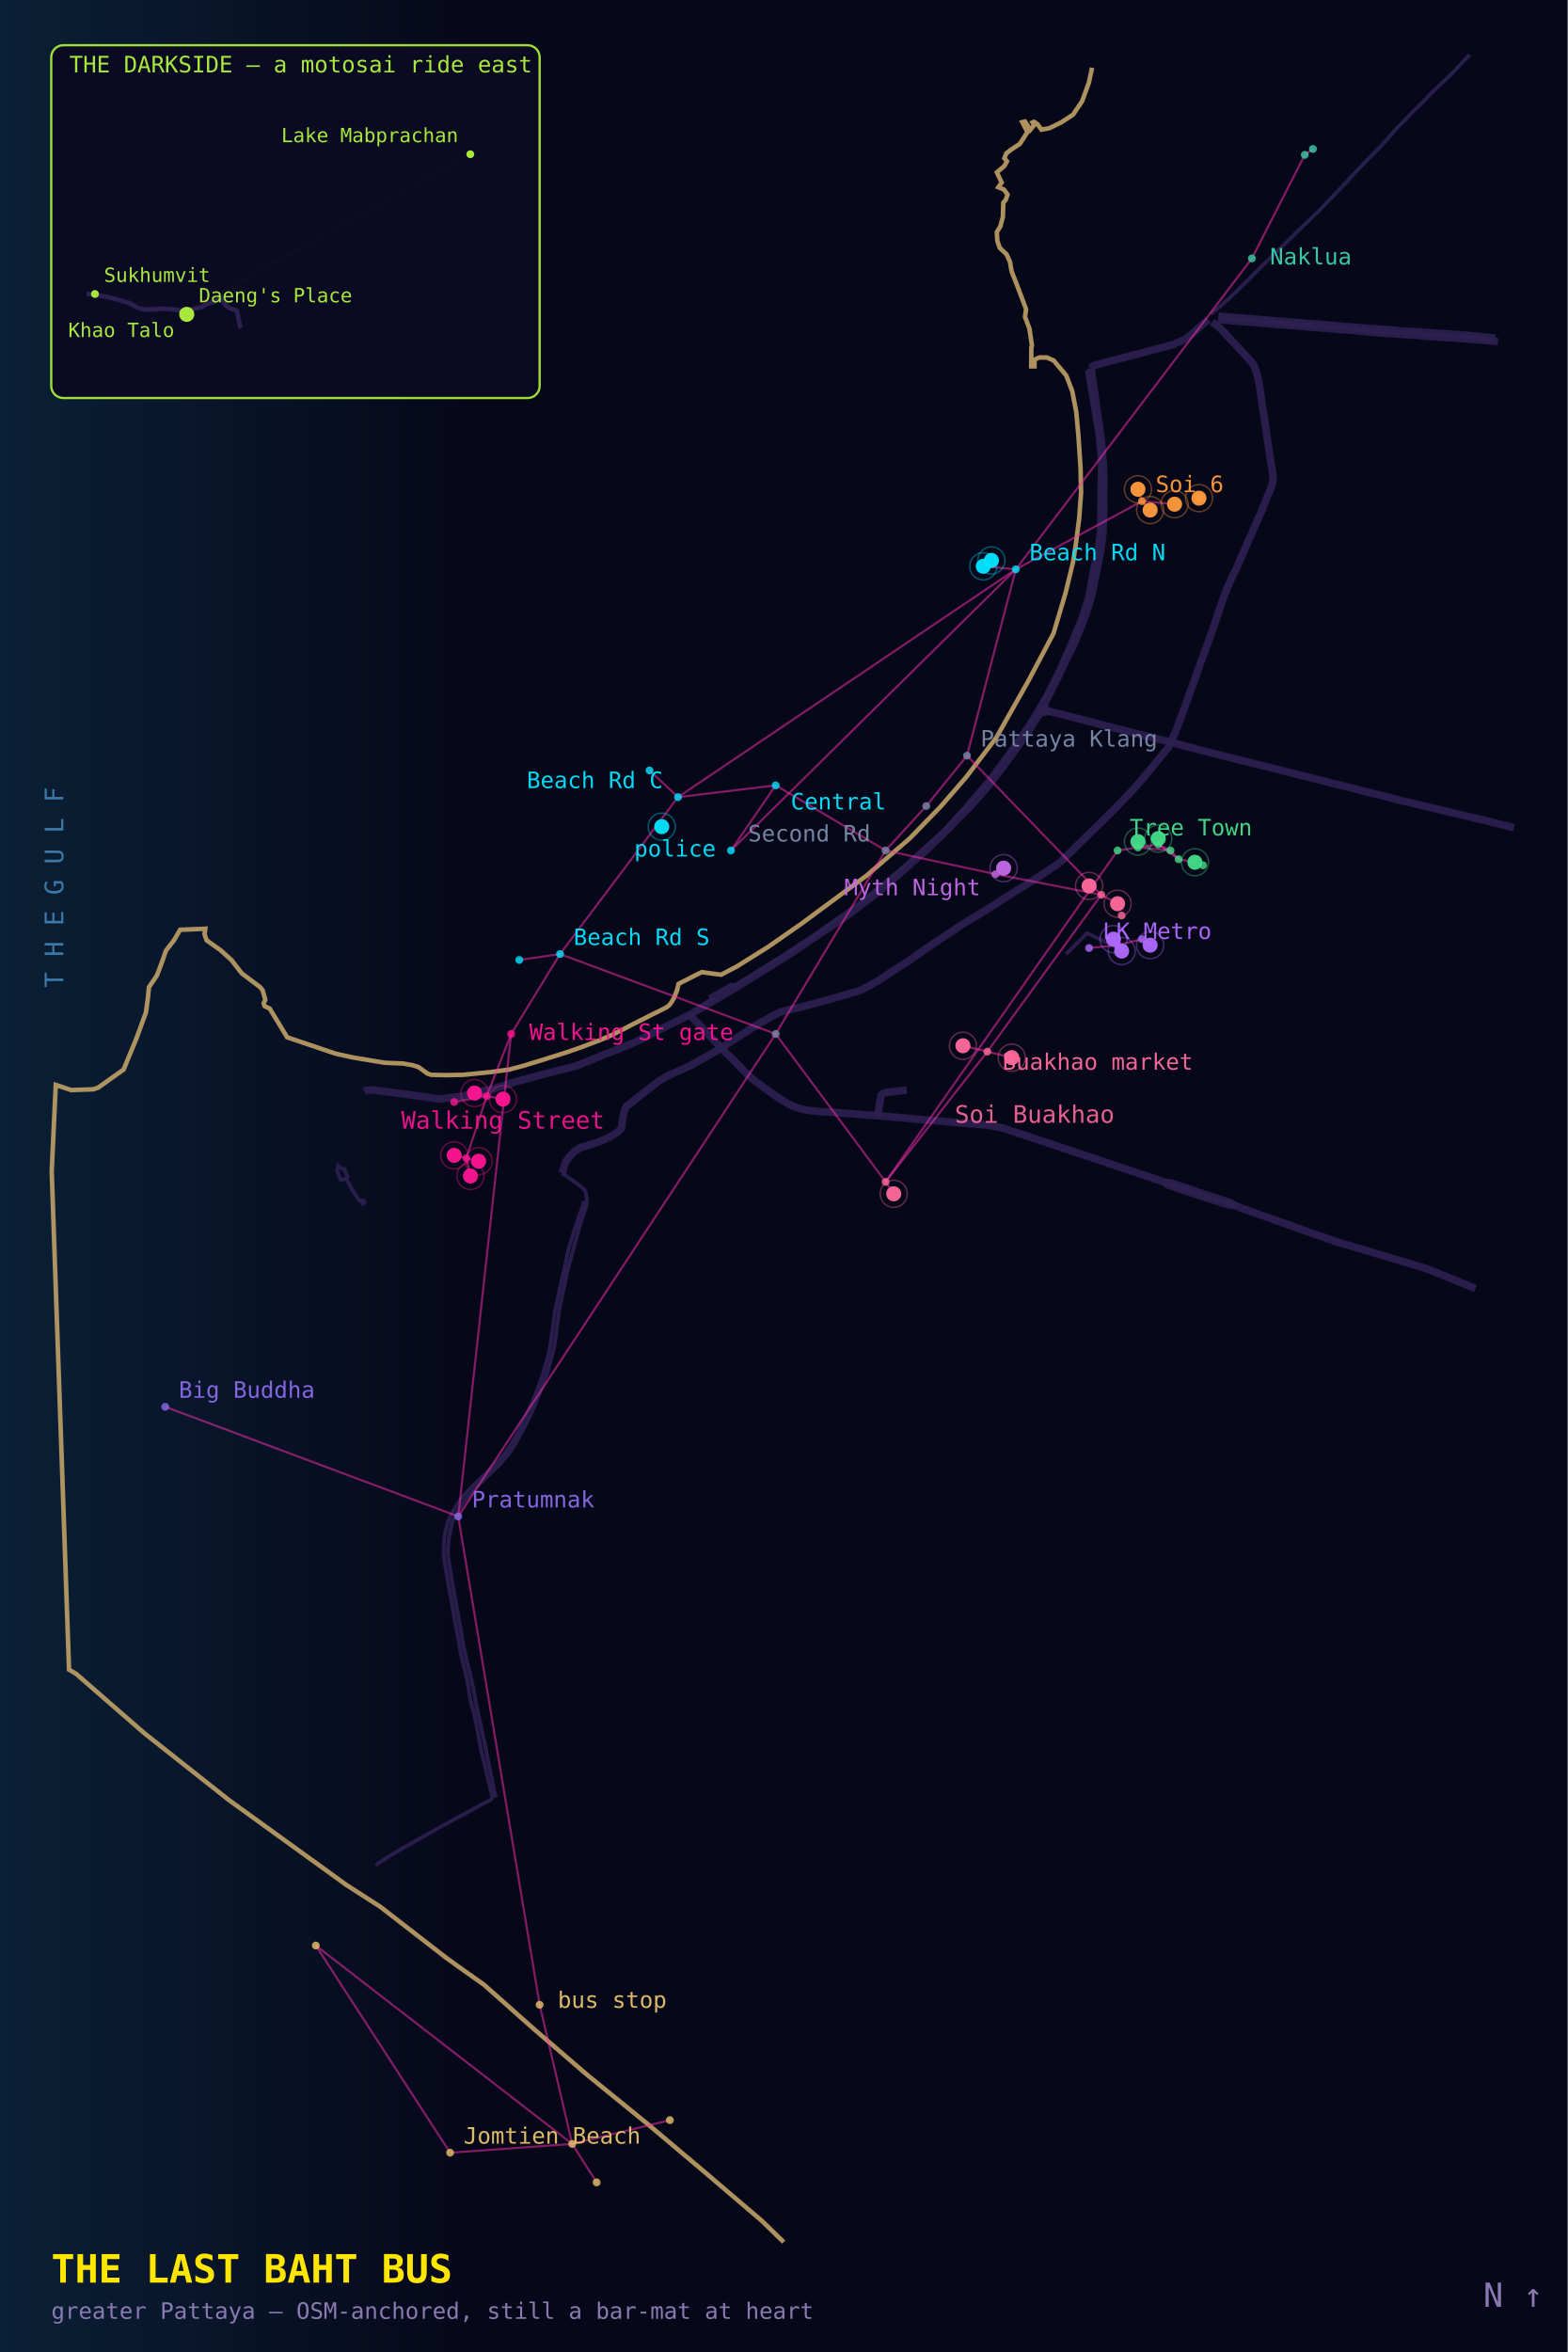
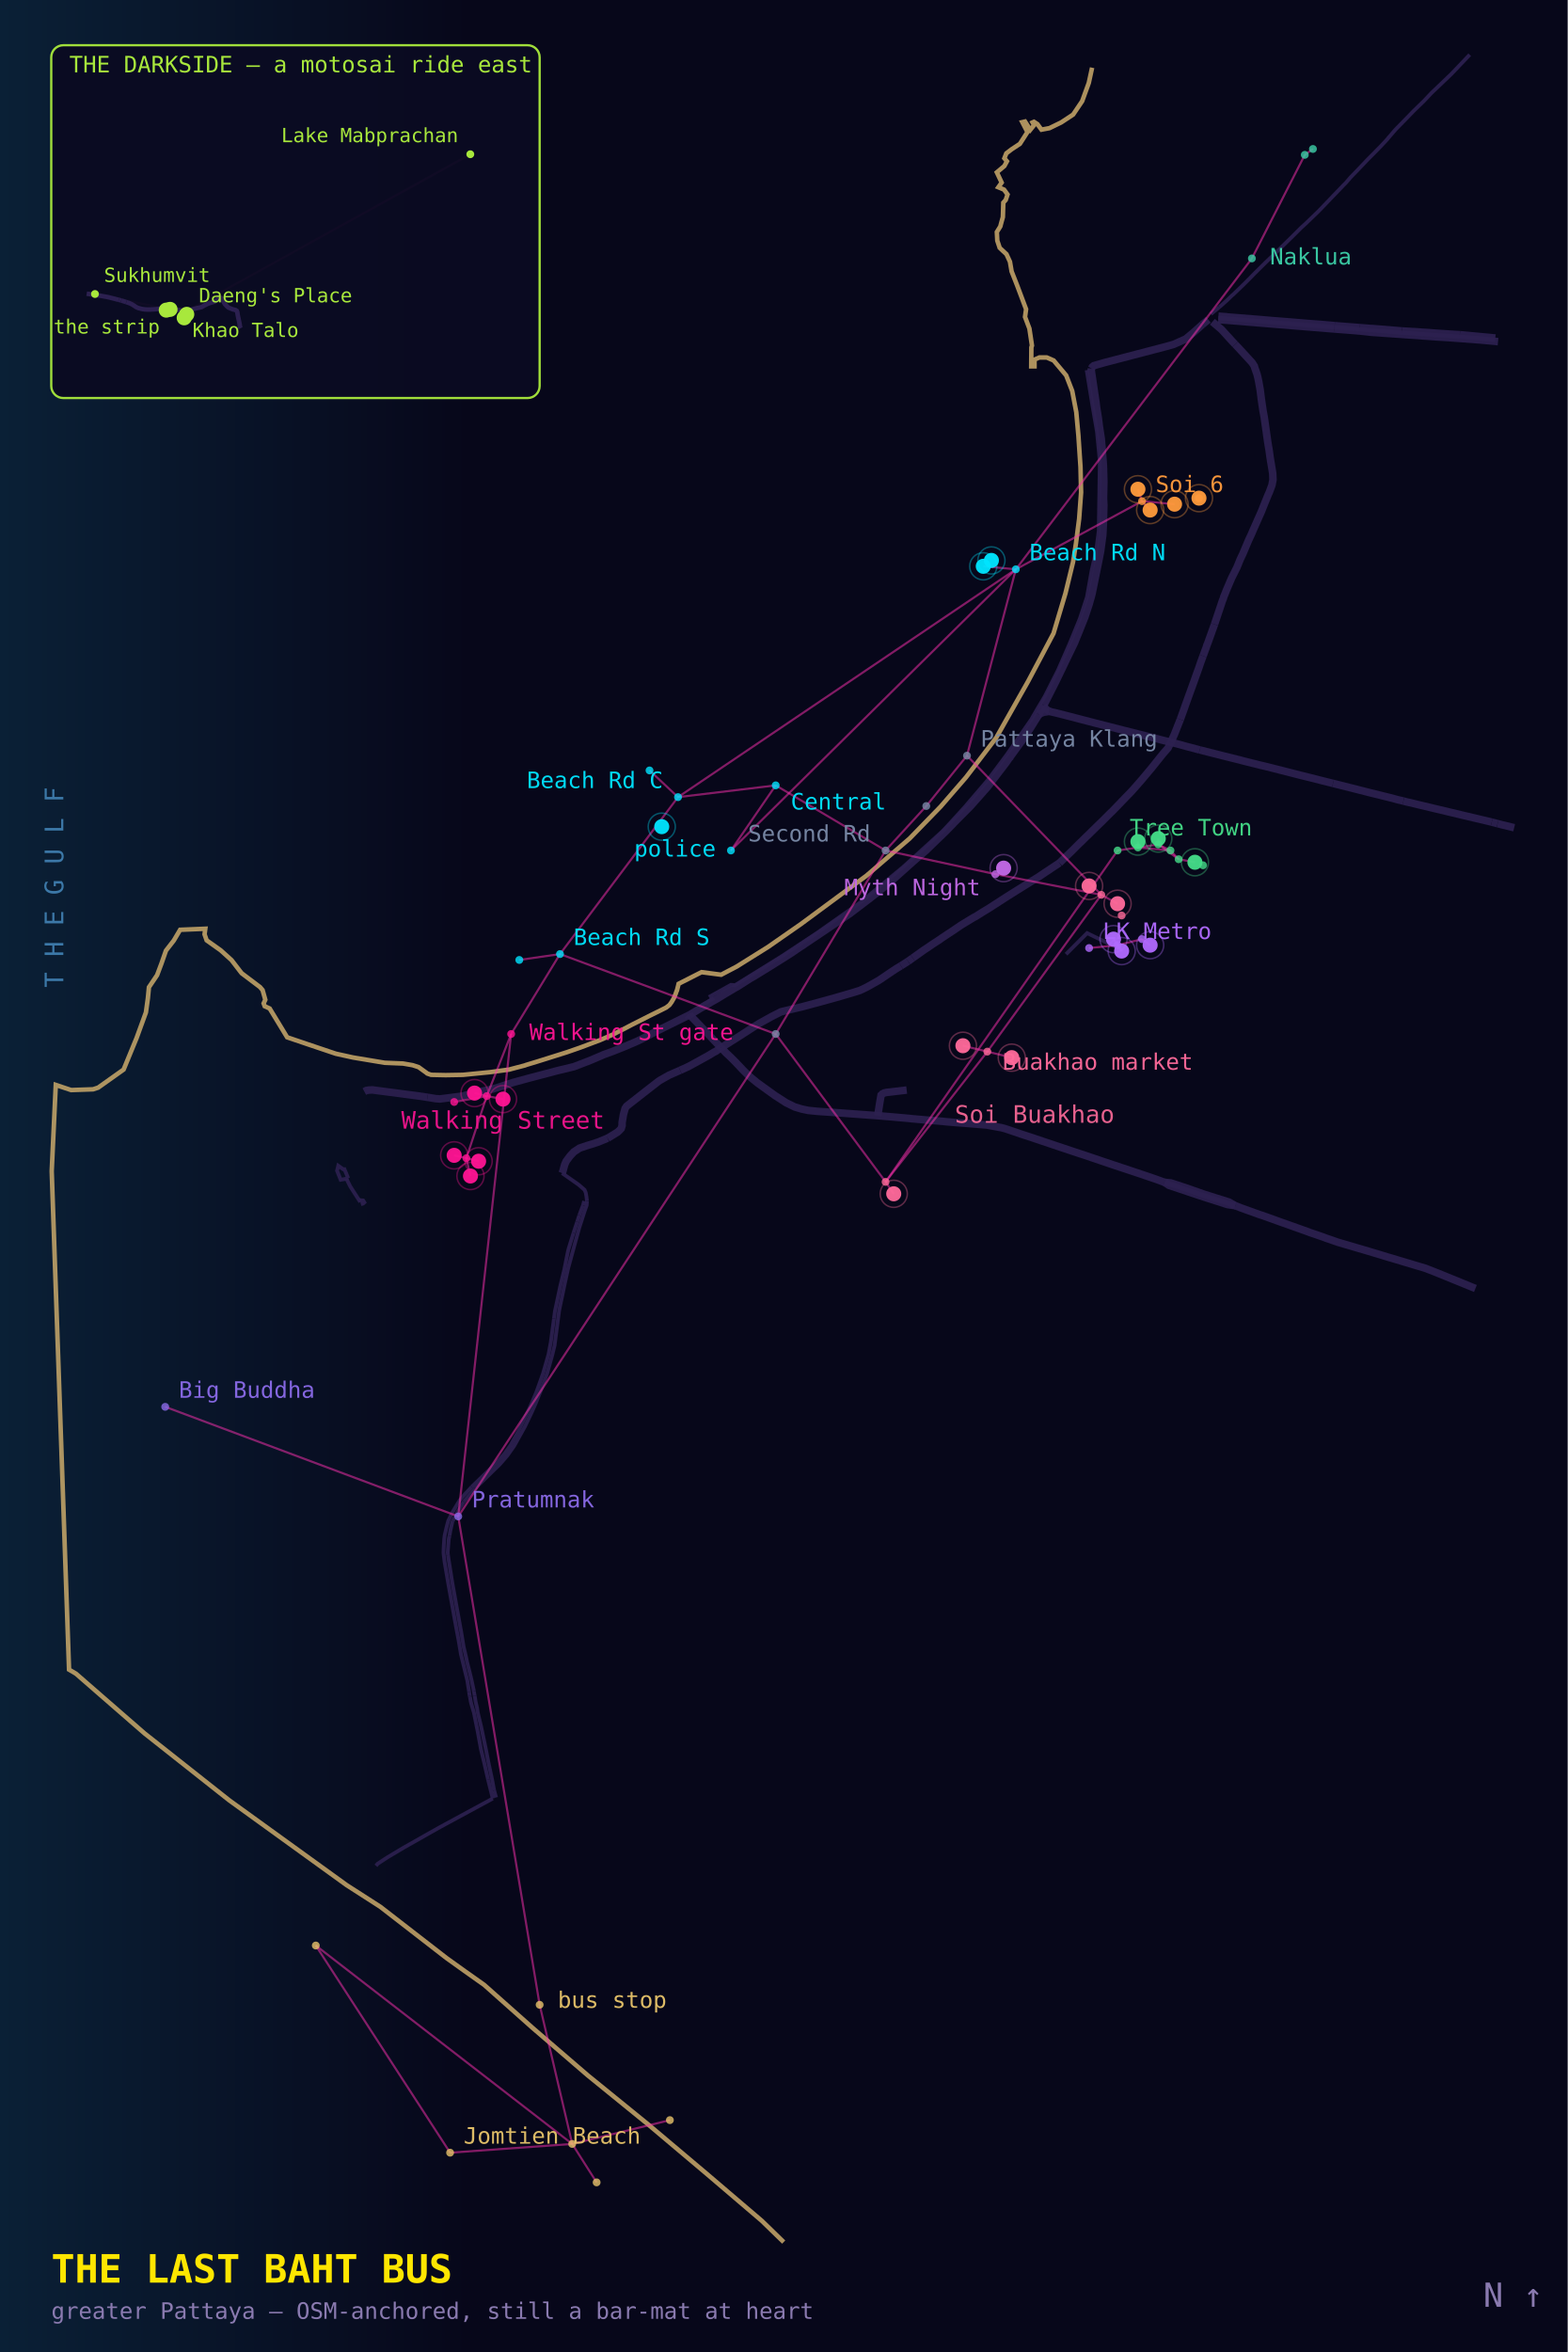
<svg xmlns="http://www.w3.org/2000/svg" width="1040" height="1560" viewBox="0 0 1040 1560" font-family="Menlo, Consolas, monospace">
  <rect width="1040" height="1560" fill="#07071a" />
  <defs>
    <linearGradient id="sea" x1="0" y1="0" x2="1" y2="0">
      <stop offset="0" stop-color="#0a2036" />
      <stop offset="1" stop-color="#07071a" />
    </linearGradient>
  </defs>
  <rect width="312" height="1560" fill="url(#sea)" />
  <polyline points="744.9,630.4 743.4,629.7 739.9,628.0 721.2,618.9 708.3,631.8 707.2,632.9" fill="none" stroke="#2c2050" stroke-width="2.5" opacity="0.9" />
  <polyline points="457.5,673.1 436.0,683.7 426.2,688.9 422.9,690.5 420.4,691.6 413.8,694.4 406.8,697.2 400.5,699.5 391.4,703.4 380.7,707.5 369.5,710.2 350.9,715.1 340.6,717.9 332.1,720.7 326.9,722.3 312.7,725.2 307.4,726.9 291.8,728.9 289.0,728.7 283.6,727.8" fill="none" stroke="#2c2050" stroke-width="5" opacity="0.9" />
  <polyline points="478.4,694.9 482.2,692.5 490.6,687.2 499.1,681.7 503.5,678.9 511.8,674.3 518.1,671.1 524.7,669.5 530.7,668.1 532.0,667.8 543.9,664.6 554.4,661.7 565.4,658.5 566.7,658.1 570.5,656.9 574.3,655.1 576.0,654.2 582.4,650.6 584.0,649.6 592.1,644.1 592.9,643.6 593.9,642.9 597.7,640.6" fill="none" stroke="#2c2050" stroke-width="5" opacity="0.9" />
  <polyline points="808.8,203.7 809.6,203.1 814.3,198.9 817.5,195.8 817.8,195.6 824.8,188.9 829.5,184.2 832.8,180.8 838.8,174.9 839.6,174.1 841.9,171.9 845.9,168.1 848.9,165.1 857.4,156.8 863.0,151.2 866.2,148.3 875.0,139.8 891.3,122.8 892.8,121.3 896.0,117.6 901.7,111.7 907.5,105.6 910.3,102.8 915.9,97.1 920.0,92.7 920.7,91.9 920.9,91.6 925.9,85.8 931.1,80.5 937.9,73.5 944.5,67.1 949.7,61.6 962.8,49.1 975.0,36.3" fill="none" stroke="#2c2050" stroke-width="2.5" opacity="0.9" />
  <polyline points="801.6,212.0 797.7,215.2" fill="none" stroke="#2c2050" stroke-width="5" opacity="0.9" />
  <polyline points="297.2,1031.5 297.6,1034.3 299.3,1045.1 300.1,1050.1 302.2,1061.8 306.0,1082.7 307.6,1092.4 309.2,1099.2 309.8,1102.2 311.7,1109.7 312.6,1113.4 314.2,1120.8 314.4,1121.8" fill="none" stroke="#2c2050" stroke-width="2.5" opacity="0.9" />
  <polyline points="582.3,740.0 583.1,734.8 583.6,731.6 584.5,726.4 585.1,725.9 585.4,725.5 586.6,724.9 588.5,724.5 589.7,724.4 601.5,723.0" fill="none" stroke="#2c2050" stroke-width="5" opacity="0.9" />
  <polyline points="712.4,369.5 711.8,373.0 706.8,393.6 698.9,420.1 682.1,451.8 660.9,489.3 640.9,515.5 624.0,535.0 603.5,556.1 574.8,580.8 531.2,613.0 509.5,628.1 488.7,641.1 478.4,646.5 465.4,644.8 450.2,652.5 449.1,656.9 449.0,657.0 448.1,659.5 447.0,662.1 445.5,664.7 444.1,666.6 441.9,668.3 438.7,669.9 430.4,674.0 425.7,676.4 419.5,679.5 413.6,682.6 410.4,684.2 406.5,686.2 398.0,689.9 385.0,694.8 376.1,697.9 368.8,700.2 356.7,704.0 348.8,706.4 348.4,706.6 340.0,708.8 337.8,709.4 325.3,711.1 307.1,712.9 295.6,713.1 286.0,712.9 283.4,712.0 283.1,711.7 277.7,707.8 273.7,706.5 267.4,705.4 255.2,704.9 234.2,701.4 222.8,698.9 204.7,692.8 190.5,688.0 178.9,668.9 175.6,667.4 174.9,665.5 176.0,663.1 174.2,656.7 172.5,654.7 160.3,645.5 153.6,636.8 146.4,630.3 137.1,623.7 135.7,619.7 136.2,616.0 119.5,616.7 115.3,623.8 110.1,630.5 107.1,639.1 104.2,646.8 98.8,654.8 98.1,662.1 96.8,671.5 90.6,688.5 82.0,709.4 65.1,721.4 61.7,722.5 47.2,723.0 37.0,719.6 34.3,776.8 45.8,1107.4 50.4,1110.1 69.0,1126.3 95.9,1149.7 152.1,1194.1 229.9,1250.3 252.3,1264.7 296.2,1298.7 308.2,1307.3 321.2,1316.5 353.4,1345.1 389.9,1376.5 429.9,1409.0 468.7,1441.7 505.4,1473.0 519.9,1487.1" fill="none" stroke="#caa96a" stroke-width="3" opacity="0.85" />
  <polyline points="772.5,784.2 766.5,782.0 753.2,777.5 751.7,777.0 750.5,776.6 737.8,772.4 718.6,765.9 716.4,765.2 711.3,763.5 705.6,761.6 686.5,755.2 686.0,755.0 677.1,752.1 668.9,749.3 668.3,749.1 666.4,748.5 664.1,747.9 663.4,747.8 654.7,746.2 638.7,744.9 634.7,744.6 627.6,744.0 624.8,743.7 615.0,742.9 604.8,742.0 603.0,741.8 593.0,740.9 587.1,740.4 582.3,740.0 571.3,739.2 569.9,739.1 560.4,738.4 549.4,737.6 542.1,737.1 536.2,736.5 531.9,735.6 527.2,734.2 521.5,731.4 514.2,726.7 502.4,718.2 496.6,713.4 495.5,712.3 494.3,711.1 492.9,709.7 489.7,706.3 489.2,705.8 488.1,704.6 484.7,701.2 481.7,698.4 478.4,694.9" fill="none" stroke="#2c2050" stroke-width="5" opacity="0.9" />
  <polyline points="795.9,497.4 786.8,495.0 780.2,493.2 776.7,492.3" fill="none" stroke="#2c2050" stroke-width="5" opacity="0.9" />
  <polyline points="776.7,492.3 771.8,491.1 761.7,488.5 746.6,484.7 726.6,479.6 706.2,474.3 699.4,472.6 698.5,472.4 697.6,472.2 696.2,471.8" fill="none" stroke="#2c2050" stroke-width="5" opacity="0.9" />
  <polyline points="403.1,754.9 405.5,753.5 406.1,753.1 409.7,750.9 411.0,749.7 412.1,748.5 412.7,746.5 412.7,746.1 412.7,744.6 413.6,739.2 414.7,735.2 415.7,733.7 431.4,721.4 432.6,720.5 436.7,717.3 437.9,716.5 443.9,713.1 451.2,709.9" fill="none" stroke="#2c2050" stroke-width="5" opacity="0.9" />
  <polyline points="372.9,778.1 383.9,785.8 387.8,789.2 388.6,791.1 389.1,794.0 389.2,795.0 389.4,796.5" fill="none" stroke="#2c2050" stroke-width="2.5" opacity="0.9" />
  <polyline points="231.0,781.5 229.8,781.8 226.0,782.5 223.6,776.5 224.4,773.2 227.8,775.6 228.5,775.5 231.0,781.5" fill="none" stroke="#2c2050" stroke-width="2.5" opacity="0.9" />
  <polyline points="692.4,467.7 689.2,473.9" fill="none" stroke="#2c2050" stroke-width="5" opacity="0.9" />
  <polyline points="797.7,215.2 791.7,220.6 786.5,224.9 783.1,226.4 778.6,228.4 773.7,229.8 732.7,240.5 725.7,242.5 724.7,243.3 724.0,244.4" fill="none" stroke="#2c2050" stroke-width="5" opacity="0.9" />
  <polyline points="689.2,473.9 687.7,476.3 687.4,476.8 686.3,478.5 683.8,482.6 678.2,491.0 675.7,494.4 669.8,502.5 669.8,502.6 669.4,503.0 667.7,505.5 666.8,506.7 655.0,522.1 652.5,524.9 651.2,526.4 643.9,534.6 632.6,546.0 632.2,546.5 626.7,552.1 621.6,557.0 619.3,559.2 615.2,563.2 614.5,563.9 606.0,571.2 601.1,575.6 589.1,586.3 577.5,595.5 563.7,606.0 560.7,608.0 560.2,608.4 556.6,610.8 548.9,616.0 533.7,626.2 533.2,626.6 531.2,627.9 530.1,628.6 525.0,632.1 521.7,634.2 511.2,640.8 500.0,647.7 499.6,647.9 498.0,648.8 488.9,654.6 487.9,655.1 481.0,659.2 480.7,659.4 475.6,662.5 471.5,664.8 471.1,665.1 464.6,668.8 457.5,673.1" fill="none" stroke="#2c2050" stroke-width="5" opacity="0.9" />
  <polyline points="451.2,709.9 455.4,708.0 457.1,707.2 470.0,700.1 473.8,697.8 474.7,697.4 478.4,694.9" fill="none" stroke="#2c2050" stroke-width="5" opacity="0.9" />
  <polyline points="692.4,467.7 693.1,469.3 693.8,470.2 695.1,471.2 696.2,471.8" fill="none" stroke="#2c2050" stroke-width="5" opacity="0.9" />
  <polyline points="696.2,471.8 694.4,472.1 692.5,472.4 690.8,473.0 689.2,473.9" fill="none" stroke="#2c2050" stroke-width="5" opacity="0.9" />
  <polyline points="993.8,226.6 982.2,225.5 963.5,224.1 960.5,223.9 952.5,223.4 951.1,223.3 925.6,221.5 909.9,220.4 908.1,220.2 902.6,219.6 896.7,219.1 885.0,218.2" fill="none" stroke="#2c2050" stroke-width="5" opacity="0.9" />
  <polyline points="930.0,219.5 947.7,220.6 950.1,220.8 951.3,220.9 952.9,221.0 961.7,221.6 968.4,222.0" fill="none" stroke="#2c2050" stroke-width="5" opacity="0.9" />
  <polyline points="885.4,216.0 891.8,216.5 895.5,216.8 897.0,216.9 902.1,217.3" fill="none" stroke="#2c2050" stroke-width="5" opacity="0.9" />
  <polyline points="808.3,209.7 813.7,210.1 814.0,210.2 815.3,210.3 835.4,211.9 843.5,212.6 855.1,213.5 867.1,214.5 876.4,215.2 885.4,216.0" fill="none" stroke="#2c2050" stroke-width="5" opacity="0.9" />
  <polyline points="968.4,222.0 992.0,224.2" fill="none" stroke="#2c2050" stroke-width="5" opacity="0.9" />
  <polyline points="902.1,217.3 908.4,217.8 910.4,217.9 930.0,219.5" fill="none" stroke="#2c2050" stroke-width="5" opacity="0.9" />
  <polyline points="819.4,228.4 817.5,226.4 810.4,218.6 806.3,215.1 804.3,213.4" fill="none" stroke="#2c2050" stroke-width="5" opacity="0.9" />
  <polyline points="724.0,244.4 723.9,245.5 727.1,267.0 727.4,269.6 727.7,271.8 727.8,272.2 728.6,277.2 729.3,282.7 730.6,291.2 730.9,294.9 731.0,295.6 731.9,307.1 732.1,311.5 732.1,312.2 732.3,319.4 732.1,329.7 732.1,330.2 732.1,331.0 732.3,335.0 732.0,347.1 731.6,354.8 730.2,365.3 729.3,370.0 728.5,374.0 724.5,393.6 723.6,397.0 723.4,397.6 722.6,400.5 719.7,409.3 716.1,418.3 715.3,420.3 715.0,421.0 713.4,424.9 712.9,426.2 706.4,439.6 706.1,440.3 700.3,452.3 693.6,465.5 692.4,467.7" fill="none" stroke="#2c2050" stroke-width="5" opacity="0.9" />
  <polyline points="776.7,492.3 779.0,487.3 783.0,477.2" fill="none" stroke="#2c2050" stroke-width="5" opacity="0.9" />
  <polyline points="783.0,477.2 785.5,470.3 786.5,467.4 792.3,451.4 793.7,447.4 795.3,443.0 796.7,438.9 796.9,438.4 798.1,435.1" fill="none" stroke="#2c2050" stroke-width="5" opacity="0.9" />
  <polyline points="1004.5,549.0 995.8,546.9 995.2,546.7 993.5,546.3" fill="none" stroke="#2c2050" stroke-width="5" opacity="0.9" />
  <polyline points="457.5,673.1 460.7,676.4 465.8,681.7 475.0,691.4 478.4,694.9" fill="none" stroke="#2c2050" stroke-width="5" opacity="0.9" />
  <polyline points="931.0,531.3 928.9,530.8 927.9,530.6 925.3,529.9 921.1,528.8 909.3,525.9 895.9,522.5 884.3,519.6" fill="none" stroke="#2c2050" stroke-width="5" opacity="0.9" />
  <polyline points="389.4,796.5 389.2,799.4 387.7,803.7 385.4,810.8 384.3,814.2 381.7,823.6 376.9,841.2 374.8,850.7 371.2,867.9 370.9,869.5 367.9,892.4 366.4,898.6 362.9,911.1 358.5,923.0 355.4,930.7 352.7,936.8 348.2,946.2 341.1,959.0 336.6,965.4 331.5,971.3 316.0,986.4 315.2,987.3" fill="none" stroke="#2c2050" stroke-width="2.5" opacity="0.9" />
  <polyline points="372.9,778.1 373.4,776.9 374.6,772.5 375.6,770.2 378.2,766.7 380.7,764.0 384.5,761.5 389.5,759.8 393.2,758.7 397.1,757.4 403.1,754.9" fill="none" stroke="#2c2050" stroke-width="5" opacity="0.9" />
  <polyline points="229.8,781.8 232.4,787.0 238.2,796.0 239.0,797.2" fill="none" stroke="#2c2050" stroke-width="2.5" opacity="0.9" />
  <polyline points="384.3,806.1 386.1,801.2 386.8,799.5" fill="none" stroke="#2c2050" stroke-width="2.5" opacity="0.9" />
  <polyline points="386.8,799.5 387.5,796.6" fill="none" stroke="#2c2050" stroke-width="2.5" opacity="0.9" />
  <polyline points="312.8,986.3 329.5,970.1 330.1,969.4 334.5,964.4 338.9,958.3 343.5,950.0 343.9,949.2 348.6,939.6 350.2,936.3" fill="none" stroke="#2c2050" stroke-width="2.5" opacity="0.9" />
  <polyline points="367.5,874.6 368.2,869.3 368.6,867.6 371.8,852.6 374.4,841.9 375.5,836.3 376.6,830.9 376.7,830.4 377.1,828.7 378.5,824.1 380.5,817.7" fill="none" stroke="#2c2050" stroke-width="2.5" opacity="0.9" />
  <polyline points="380.5,817.7 382.3,812.2 382.9,810.4" fill="none" stroke="#2c2050" stroke-width="2.5" opacity="0.9" />
  <polyline points="382.9,810.4 384.3,806.1" fill="none" stroke="#2c2050" stroke-width="2.5" opacity="0.9" />
  <polyline points="350.2,936.3 352.9,930.3 355.9,923.2 356.3,922.1 360.3,910.9 363.9,898.3 365.4,890.3 367.5,874.6" fill="none" stroke="#2c2050" stroke-width="2.5" opacity="0.9" />
  <polyline points="315.2,987.3 312.4,990.5 307.7,996.0" fill="none" stroke="#2c2050" stroke-width="2.5" opacity="0.9" />
  <polyline points="300.3,1008.9 300.1,1009.3 299.9,1010.0 299.7,1011.1 298.7,1015.5 298.2,1018.6" fill="none" stroke="#2c2050" stroke-width="2.5" opacity="0.9" />
  <polyline points="307.7,996.0 304.3,1001.5 301.6,1006.5 300.3,1008.9" fill="none" stroke="#2c2050" stroke-width="2.5" opacity="0.9" />
  <polyline points="298.2,1018.6 297.7,1020.8 297.0,1029.8 297.2,1031.5" fill="none" stroke="#2c2050" stroke-width="2.5" opacity="0.9" />
  <polyline points="989.6,545.3 988.5,545.0 970.7,540.8 961.9,538.7 951.8,536.3 941.7,533.9 933.8,532.0 933.2,531.9 931.0,531.3" fill="none" stroke="#2c2050" stroke-width="5" opacity="0.9" />
  <polyline points="993.5,546.3 990.9,545.6 990.4,545.5 989.6,545.3" fill="none" stroke="#2c2050" stroke-width="5" opacity="0.9" />
  <polyline points="602.4,637.6 605.5,635.4" fill="none" stroke="#2c2050" stroke-width="5" opacity="0.9" />
  <polyline points="702.8,572.4 711.4,564.1 713.3,562.2 715.3,560.2 716.3,559.2 717.2,558.4 720.4,555.2 721.9,553.8 728.7,547.1 731.0,544.9 732.5,543.4 736.8,539.1 737.7,538.3 748.2,527.4 749.1,526.5 750.9,524.6 752.6,522.7 757.5,517.1 764.2,509.1 771.4,500.1 774.9,496.1 776.7,492.3" fill="none" stroke="#2c2050" stroke-width="5" opacity="0.9" />
  <polyline points="597.7,640.6 602.4,637.6" fill="none" stroke="#2c2050" stroke-width="5" opacity="0.9" />
  <polyline points="805.7,414.1 811.0,398.3 811.3,397.6 811.6,396.8 811.9,395.7 812.3,394.8 813.8,391.0 817.1,383.3 820.6,376.3 822.8,370.9 824.6,367.1 828.4,358.1 830.1,354.5 830.5,353.6 830.9,352.6 836.8,339.3 838.0,336.3 838.8,334.3 841.4,327.9 842.1,326.4 843.8,321.8 844.5,318.1 844.3,313.9 843.4,308.3 842.9,305.5 842.8,304.6 842.6,303.6 842.0,299.1 841.0,293.1 838.7,276.8 837.9,272.5 836.8,265.0 836.0,258.6 835.5,255.8 835.1,253.5 834.5,250.6 833.9,248.2 832.4,243.9 832.1,242.8 830.6,240.5 827.3,236.9 821.5,230.6 819.4,228.4" fill="none" stroke="#2c2050" stroke-width="5" opacity="0.9" />
  <polyline points="798.1,435.1 799.6,431.0 800.0,430.0 800.3,429.1 800.6,428.1 801.3,426.4 805.7,414.1" fill="none" stroke="#2c2050" stroke-width="5" opacity="0.9" />
  <polyline points="311.2,1122.1 310.0,1114.5 305.8,1097.3 304.3,1088.3 302.6,1079.3 297.4,1050.4 294.9,1035.8 294.2,1029.8 294.4,1025.4 294.7,1020.6 295.0,1018.3 296.3,1012.7 297.4,1008.6 300.3,1002.8 304.9,995.2 307.0,992.6 311.8,987.4 312.8,986.3" fill="none" stroke="#2c2050" stroke-width="2.5" opacity="0.9" />
  <polyline points="311.8,1125.7 311.6,1124.9" fill="none" stroke="#2c2050" stroke-width="2.5" opacity="0.9" />
  <polyline points="323.8,1180.4 321.1,1168.6 319.1,1160.4 316.9,1148.4 314.4,1136.0 312.7,1130.2 312.4,1129.0 311.8,1125.7" fill="none" stroke="#2c2050" stroke-width="2.5" opacity="0.9" />
  <polyline points="314.9,1124.7 315.5,1128.6 316.5,1132.9 316.9,1135.7 319.2,1145.4 322.4,1160.6 324.0,1168.9 326.4,1180.1 327.8,1187.5" fill="none" stroke="#2c2050" stroke-width="2.5" opacity="0.9" />
  <polyline points="327.8,1187.5 329.1,1192.2" fill="none" stroke="#2c2050" stroke-width="2.5" opacity="0.9" />
  <polyline points="326.9,1192.9 323.8,1180.4" fill="none" stroke="#2c2050" stroke-width="2.5" opacity="0.9" />
  <polyline points="885.0,218.2 870.1,217.0 869.1,216.9 864.0,216.5 845.4,215.0 816.3,212.6 814.9,212.5 808.2,212.0" fill="none" stroke="#2c2050" stroke-width="5" opacity="0.9" />
  <polyline points="456.0,673.2 456.9,674.2" fill="none" stroke="#2c2050" stroke-width="5" opacity="0.9" />
  <polyline points="249.4,1237.5 250.6,1236.1 257.2,1231.8 267.6,1225.6 275.2,1221.3 281.9,1217.5 284.9,1215.8 292.2,1211.7 326.9,1192.9" fill="none" stroke="#2c2050" stroke-width="2.5" opacity="0.9" />
  <polyline points="803.3,208.3 807.8,204.6 808.8,203.7" fill="none" stroke="#2c2050" stroke-width="2.5" opacity="0.9" />
  <polyline points="238.2,796.0 240.9,796.2 241.7,797.5 240.8,798.3 239.4,798.7" fill="none" stroke="#2c2050" stroke-width="2.5" opacity="0.9" />
  <polyline points="463.6,667.9 472.6,662.6 471.4,660.7 484.9,653.2 487.7,653.4 518.5,634.3 542.0,618.8 570.9,598.4 599.2,575.0 625.5,551.1 630.5,545.7 639.8,535.5 655.3,517.4 666.8,502.0 667.7,500.8 684.4,476.8 684.8,476.0 688.7,469.3 691.4,464.8 693.1,461.9 701.8,444.7 704.0,439.7 709.6,426.9 712.3,420.3 716.5,410.0 720.7,397.2 721.1,396.0 724.2,378.4 727.2,365.2 728.9,352.2 729.4,320.2 729.6,305.7 727.7,286.2 724.8,269.4 720.9,245.5" fill="none" stroke="#2c2050" stroke-width="2.5" opacity="0.9" />
  <polyline points="605.5,635.4 613.1,630.0 614.8,628.9 618.6,626.3 623.5,623.1 624.9,622.1 628.2,619.9 631.7,617.6 637.6,613.6 644.0,609.7 646.0,608.5 647.2,607.9 650.4,605.9 651.8,605.0 653.8,603.8 656.1,602.4 665.7,596.2 667.4,595.1 674.7,590.5 675.7,589.9 676.8,589.2 682.1,585.9 685.1,584.0 688.7,581.8 693.6,578.5 696.2,576.8 697.2,576.1 702.8,572.4" fill="none" stroke="#2c2050" stroke-width="5" opacity="0.9" />
  <polyline points="314.4,1121.8 314.6,1123.3 314.9,1124.7" fill="none" stroke="#2c2050" stroke-width="2.5" opacity="0.9" />
  <polyline points="311.6,1124.9 311.4,1123.7 311.2,1122.1" fill="none" stroke="#2c2050" stroke-width="2.5" opacity="0.9" />
  <polyline points="978.8,854.6 976.8,853.8 974.6,852.9 970.7,851.3 954.0,844.5 945.6,841.2 940.2,839.6 926.5,835.5 922.5,834.3 920.7,833.8 915.2,832.1 905.5,829.2 900.7,827.8 895.3,826.2 887.4,823.9 882.0,822.0 879.9,821.3 877.8,820.5 871.7,818.4 869.0,817.5 868.3,817.2 860.2,814.3 857.4,813.3 849.2,810.4 841.7,807.7 837.5,806.2 835.6,805.6 832.8,804.6 826.4,802.3 823.1,801.1 819.5,799.7" fill="none" stroke="#2c2050" stroke-width="5" opacity="0.9" />
  <polyline points="772.5,784.2 776.7,784.6 788.0,788.3 798.8,792.1 815.3,797.3 819.5,799.7" fill="none" stroke="#2c2050" stroke-width="5" opacity="0.9" />
  <polyline points="819.5,799.7 814.6,799.0 813.5,798.7 796.1,793.1 775.5,786.2 772.5,784.2" fill="none" stroke="#2c2050" stroke-width="5" opacity="0.9" />
  <polyline points="283.6,727.8 276.7,726.8 248.5,723.1 247.1,722.9 244.7,723.0 243.0,723.3 241.7,724.0" fill="none" stroke="#2c2050" stroke-width="5" opacity="0.9" />
  <polyline points="724.5,44.9 722.3,55.0 717.9,67.1 711.9,76.0 704.0,81.2 696.2,85.0 690.9,86.0 688.2,82.3 685.9,80.8 685.0,81.2 686.0,83.0 683.5,86.1 680.0,80.6 678.2,81.0 681.6,87.6 676.6,95.4 671.0,99.1 667.6,101.7 666.3,105.0 668.0,107.0 666.3,110.1 661.3,114.3 664.5,121.1 662.3,124.2 666.1,125.8 668.4,129.0 667.2,132.6 665.6,134.4 665.3,144.0 664.4,147.2 663.6,150.2 661.3,153.9 661.6,159.6 663.2,164.4 667.7,168.6 670.0,173.6 671.1,180.0 674.8,189.4 680.7,205.1 680.0,210.2 682.9,217.9 684.6,229.2 684.2,230.4 684.1,243.0 686.3,243.0 686.3,238.5 689.5,237.1 694.4,237.1 699.0,239.1 707.3,249.0 711.3,259.3 714.0,273.4 715.4,288.8 716.8,309.8 717.2,326.6 715.9,344.1 713.8,360.3 712.4,369.5" fill="none" stroke="#caa96a" stroke-width="3" opacity="0.85" />
  <polyline points="884.3,519.6 875.9,517.5 868.0,515.5 862.7,514.2 854.5,512.1 840.7,508.6 837.8,507.9 836.9,507.7 836.0,507.5 833.3,506.8 831.6,506.4 824.8,504.7 822.6,504.1 810.9,501.2 795.9,497.4" fill="none" stroke="#2c2050" stroke-width="5" opacity="0.9" />
  <line x1="298.6" y1="1427.8" x2="209.5" y2="1290.4" stroke="#ff2fb0" stroke-width="1.4" opacity="0.5" />
  <line x1="298.6" y1="1427.8" x2="379.6" y2="1422.0" stroke="#ff2fb0" stroke-width="1.4" opacity="0.5" />
  <line x1="209.5" y1="1290.4" x2="379.6" y2="1422.0" stroke="#ff2fb0" stroke-width="1.4" opacity="0.5" />
  <line x1="379.6" y1="1422.0" x2="444.4" y2="1406.2" stroke="#ff2fb0" stroke-width="1.4" opacity="0.5" />
  <line x1="379.6" y1="1422.0" x2="395.8" y2="1447.5" stroke="#ff2fb0" stroke-width="1.4" opacity="0.5" />
  <line x1="379.6" y1="1422.0" x2="358.0" y2="1329.7" stroke="#ff2fb0" stroke-width="1.4" opacity="0.5" />
  <line x1="358.0" y1="1329.7" x2="304.0" y2="1005.8" stroke="#ff2fb0" stroke-width="1.4" opacity="0.5" />
  <line x1="304.0" y1="1005.8" x2="339.1" y2="685.8" stroke="#ff2fb0" stroke-width="1.4" opacity="0.5" />
  <line x1="304.0" y1="1005.8" x2="109.6" y2="933.1" stroke="#ff2fb0" stroke-width="1.4" opacity="0.5" />
  <line x1="304.0" y1="1005.8" x2="514.6" y2="685.8" stroke="#ff2fb0" stroke-width="1.4" opacity="0.5" />
  <line x1="371.5" y1="632.8" x2="339.1" y2="685.8" stroke="#ff2fb0" stroke-width="1.4" opacity="0.5" />
  <line x1="371.5" y1="632.8" x2="449.8" y2="528.7" stroke="#ff2fb0" stroke-width="1.4" opacity="0.5" />
  <line x1="371.5" y1="632.8" x2="514.6" y2="685.8" stroke="#ff2fb0" stroke-width="1.4" opacity="0.5" />
  <line x1="371.5" y1="632.8" x2="344.5" y2="636.7" stroke="#ff2fb0" stroke-width="1.4" opacity="0.5" />
  <line x1="449.8" y1="528.7" x2="673.9" y2="377.6" stroke="#ff2fb0" stroke-width="1.4" opacity="0.5" />
  <line x1="449.8" y1="528.7" x2="430.9" y2="511.0" stroke="#ff2fb0" stroke-width="1.4" opacity="0.5" />
  <line x1="449.8" y1="528.7" x2="514.6" y2="520.9" stroke="#ff2fb0" stroke-width="1.4" opacity="0.5" />
  <line x1="673.9" y1="377.6" x2="757.6" y2="332.4" stroke="#ff2fb0" stroke-width="1.4" opacity="0.5" />
  <line x1="673.9" y1="377.6" x2="830.5" y2="171.4" stroke="#ff2fb0" stroke-width="1.4" opacity="0.5" />
  <line x1="673.9" y1="377.6" x2="652.3" y2="375.6" stroke="#ff2fb0" stroke-width="1.4" opacity="0.5" />
  <line x1="514.6" y1="520.9" x2="587.5" y2="564.1" stroke="#ff2fb0" stroke-width="1.4" opacity="0.5" />
  <line x1="514.6" y1="520.9" x2="484.9" y2="564.1" stroke="#ff2fb0" stroke-width="1.4" opacity="0.5" />
  <line x1="484.9" y1="564.1" x2="673.9" y2="377.6" stroke="#ff2fb0" stroke-width="1.4" opacity="0.5" />
  <line x1="514.6" y1="685.8" x2="587.5" y2="783.9" stroke="#ff2fb0" stroke-width="1.4" opacity="0.5" />
  <line x1="514.6" y1="685.8" x2="587.5" y2="564.1" stroke="#ff2fb0" stroke-width="1.4" opacity="0.5" />
  <line x1="587.5" y1="564.1" x2="614.5" y2="534.6" stroke="#ff2fb0" stroke-width="1.4" opacity="0.5" />
  <line x1="587.5" y1="564.1" x2="660.4" y2="579.8" stroke="#ff2fb0" stroke-width="1.4" opacity="0.5" />
  <line x1="614.5" y1="534.6" x2="641.5" y2="501.2" stroke="#ff2fb0" stroke-width="1.4" opacity="0.5" />
  <line x1="641.5" y1="501.2" x2="673.9" y2="377.6" stroke="#ff2fb0" stroke-width="1.4" opacity="0.5" />
  <line x1="641.5" y1="501.2" x2="730.6" y2="593.5" stroke="#ff2fb0" stroke-width="1.4" opacity="0.5" />
  <line x1="660.4" y1="579.8" x2="730.6" y2="593.5" stroke="#ff2fb0" stroke-width="1.4" opacity="0.5" />
  <line x1="339.1" y1="685.8" x2="322.9" y2="727.0" stroke="#ff2fb0" stroke-width="1.4" opacity="0.5" />
  <line x1="322.9" y1="727.0" x2="309.4" y2="768.2" stroke="#ff2fb0" stroke-width="1.4" opacity="0.5" />
  <line x1="322.9" y1="727.0" x2="314.8" y2="725.0" stroke="#ff2fb0" stroke-width="1.4" opacity="0.5" />
  <line x1="322.9" y1="727.0" x2="333.7" y2="729.0" stroke="#ff2fb0" stroke-width="1.4" opacity="0.5" />
  <line x1="301.3" y1="730.9" x2="322.9" y2="727.0" stroke="#ff2fb0" stroke-width="1.4" opacity="0.5" />
  <line x1="309.4" y1="768.2" x2="301.3" y2="766.3" stroke="#ff2fb0" stroke-width="1.4" opacity="0.5" />
  <line x1="309.4" y1="768.2" x2="317.5" y2="770.2" stroke="#ff2fb0" stroke-width="1.4" opacity="0.5" />
  <line x1="309.4" y1="768.2" x2="312.1" y2="780.0" stroke="#ff2fb0" stroke-width="1.4" opacity="0.5" />
  <line x1="730.6" y1="593.5" x2="655.0" y2="697.5" stroke="#ff2fb0" stroke-width="1.4" opacity="0.5" />
  <line x1="730.6" y1="593.5" x2="741.4" y2="599.4" stroke="#ff2fb0" stroke-width="1.4" opacity="0.5" />
  <line x1="655.0" y1="697.5" x2="587.5" y2="783.9" stroke="#ff2fb0" stroke-width="1.4" opacity="0.5" />
  <line x1="655.0" y1="697.5" x2="638.8" y2="693.6" stroke="#ff2fb0" stroke-width="1.4" opacity="0.5" />
  <line x1="655.0" y1="697.5" x2="671.2" y2="701.5" stroke="#ff2fb0" stroke-width="1.4" opacity="0.5" />
  <line x1="587.5" y1="783.9" x2="741.4" y2="564.1" stroke="#ff2fb0" stroke-width="1.4" opacity="0.5" />
  <line x1="587.5" y1="783.9" x2="592.9" y2="791.8" stroke="#ff2fb0" stroke-width="1.4" opacity="0.5" />
  <line x1="741.4" y1="564.1" x2="754.9" y2="562.1" stroke="#ff2fb0" stroke-width="1.4" opacity="0.5" />
  <line x1="754.9" y1="562.1" x2="754.9" y2="558.2" stroke="#ff2fb0" stroke-width="1.4" opacity="0.5" />
  <line x1="754.9" y1="562.1" x2="768.4" y2="560.1" stroke="#ff2fb0" stroke-width="1.4" opacity="0.5" />
  <line x1="754.9" y1="562.1" x2="776.5" y2="564.1" stroke="#ff2fb0" stroke-width="1.4" opacity="0.5" />
  <line x1="768.4" y1="560.1" x2="768.4" y2="556.2" stroke="#ff2fb0" stroke-width="1.4" opacity="0.5" />
  <line x1="768.4" y1="560.1" x2="781.9" y2="569.9" stroke="#ff2fb0" stroke-width="1.4" opacity="0.5" />
  <line x1="768.4" y1="560.1" x2="776.5" y2="564.1" stroke="#ff2fb0" stroke-width="1.4" opacity="0.5" />
  <line x1="776.5" y1="564.1" x2="781.9" y2="569.9" stroke="#ff2fb0" stroke-width="1.4" opacity="0.5" />
  <line x1="781.9" y1="569.9" x2="792.7" y2="571.9" stroke="#ff2fb0" stroke-width="1.4" opacity="0.5" />
  <line x1="757.6" y1="332.4" x2="754.9" y2="324.5" stroke="#ff2fb0" stroke-width="1.4" opacity="0.5" />
  <line x1="757.6" y1="332.4" x2="779.2" y2="334.4" stroke="#ff2fb0" stroke-width="1.4" opacity="0.5" />
  <line x1="757.6" y1="332.4" x2="763.0" y2="338.3" stroke="#ff2fb0" stroke-width="1.4" opacity="0.5" />
  <line x1="722.5" y1="628.8" x2="741.4" y2="626.9" stroke="#ff2fb0" stroke-width="1.4" opacity="0.5" />
  <line x1="741.4" y1="626.9" x2="738.7" y2="622.9" stroke="#ff2fb0" stroke-width="1.4" opacity="0.5" />
  <line x1="741.4" y1="626.9" x2="744.1" y2="630.8" stroke="#ff2fb0" stroke-width="1.4" opacity="0.5" />
  <line x1="741.4" y1="626.9" x2="757.6" y2="622.9" stroke="#ff2fb0" stroke-width="1.4" opacity="0.5" />
  <line x1="757.6" y1="622.9" x2="763.0" y2="626.9" stroke="#ff2fb0" stroke-width="1.4" opacity="0.5" />
-   <line x1="63.0" y1="195.0" x2="121.7" y2="207.5" stroke="#ff2fb0" stroke-width="1.4" opacity="0.5" />
+   <line x1="63.0" y1="195.0" x2="112.0" y2="205.2" stroke="#ff2fb0" stroke-width="1.4" opacity="0.5" />
+   <line x1="121.7" y1="207.5" x2="112.0" y2="205.2" stroke="#ff2fb0" stroke-width="1.4" opacity="0.5" />
  <line x1="121.7" y1="207.5" x2="312.0" y2="102.3" stroke="#ff2fb0" stroke-width="1.4" opacity="0.5" />
  <line x1="121.7" y1="207.5" x2="123.9" y2="208.5" stroke="#ff2fb0" stroke-width="1.4" opacity="0.5" />
+   <line x1="121.7" y1="207.5" x2="122.2" y2="210.8" stroke="#ff2fb0" stroke-width="1.4" opacity="0.5" />
+   <line x1="112.0" y1="205.2" x2="112.8" y2="205.2" stroke="#ff2fb0" stroke-width="1.4" opacity="0.5" />
+   <line x1="112.0" y1="205.2" x2="110.3" y2="205.7" stroke="#ff2fb0" stroke-width="1.4" opacity="0.5" />
  <line x1="830.5" y1="171.4" x2="865.6" y2="102.7" stroke="#ff2fb0" stroke-width="1.4" opacity="0.5" />
  <line x1="865.6" y1="102.7" x2="871.0" y2="98.8" stroke="#ff2fb0" stroke-width="1.4" opacity="0.5" />
  <circle cx="298.6" cy="1427.8" r="2.6" fill="#e8c46a" opacity="0.8" />
  <text x="307.6" y="1421.8" font-size="15" fill="#e8c46a" text-anchor="start" opacity="0.95">Jomtien Beach</text>
  <circle cx="209.5" cy="1290.4" r="2.6" fill="#e8c46a" opacity="0.8" />
  <circle cx="379.6" cy="1422.0" r="2.6" fill="#e8c46a" opacity="0.8" />
  <circle cx="444.4" cy="1406.2" r="2.6" fill="#e8c46a" opacity="0.8" />
  <circle cx="395.8" cy="1447.5" r="2.6" fill="#e8c46a" opacity="0.8" />
  <circle cx="358.0" cy="1329.7" r="2.6" fill="#e8c46a" opacity="0.8" />
  <text x="370.0" y="1331.7" font-size="15" fill="#e8c46a" text-anchor="start" opacity="0.95">bus stop</text>
  <circle cx="304.0" cy="1005.8" r="2.6" fill="#8a6ae8" opacity="0.8" />
  <text x="313.0" y="999.8" font-size="15" fill="#8a6ae8" text-anchor="start" opacity="0.95">Pratumnak</text>
  <circle cx="109.6" cy="933.1" r="2.6" fill="#8a6ae8" opacity="0.8" />
  <text x="118.6" y="927.1" font-size="15" fill="#8a6ae8" text-anchor="start" opacity="0.95">Big Buddha</text>
  <circle cx="371.5" cy="632.8" r="2.6" fill="#00e5ff" opacity="0.8" />
  <text x="380.5" y="626.8" font-size="15" fill="#00e5ff" text-anchor="start" opacity="0.95">Beach Rd S</text>
  <circle cx="344.5" cy="636.7" r="2.6" fill="#00e5ff" opacity="0.8" />
  <circle cx="449.8" cy="528.7" r="2.6" fill="#00e5ff" opacity="0.8" />
  <text x="439.8" y="522.7" font-size="15" fill="#00e5ff" text-anchor="end" opacity="0.95">Beach Rd C</text>
  <circle cx="439.0" cy="548.3" r="5" fill="#00e5ff" opacity="0.95" />
  <circle cx="439.0" cy="548.3" r="9" fill="none" stroke="#00e5ff" opacity="0.35" />
  <circle cx="430.9" cy="511.0" r="2.6" fill="#00e5ff" opacity="0.8" />
  <circle cx="673.9" cy="377.6" r="2.6" fill="#00e5ff" opacity="0.8" />
  <text x="682.9" y="371.6" font-size="15" fill="#00e5ff" text-anchor="start" opacity="0.95">Beach Rd N</text>
  <circle cx="652.3" cy="375.6" r="5" fill="#00e5ff" opacity="0.95" />
  <circle cx="652.3" cy="375.6" r="9" fill="none" stroke="#00e5ff" opacity="0.35" />
  <circle cx="657.7" cy="371.7" r="5" fill="#00e5ff" opacity="0.95" />
  <circle cx="657.7" cy="371.7" r="9" fill="none" stroke="#00e5ff" opacity="0.35" />
  <circle cx="514.6" cy="520.9" r="2.6" fill="#00e5ff" opacity="0.8" />
  <text x="524.6" y="536.9" font-size="15" fill="#00e5ff" text-anchor="start" opacity="0.95">Central</text>
  <circle cx="484.9" cy="564.1" r="2.6" fill="#00e5ff" opacity="0.8" />
  <text x="474.9" y="568.1" font-size="15" fill="#00e5ff" text-anchor="end" opacity="0.95">police</text>
  <circle cx="514.6" cy="685.8" r="2.6" fill="#7a8aa8" opacity="0.8" />
  <circle cx="587.5" cy="564.1" r="2.6" fill="#7a8aa8" opacity="0.8" />
  <text x="577.5" y="558.1" font-size="15" fill="#7a8aa8" text-anchor="end" opacity="0.95">Second Rd</text>
  <circle cx="614.5" cy="534.6" r="2.6" fill="#7a8aa8" opacity="0.8" />
  <circle cx="641.5" cy="501.2" r="2.6" fill="#7a8aa8" opacity="0.8" />
  <text x="650.5" y="495.2" font-size="15" fill="#7a8aa8" text-anchor="start" opacity="0.95">Pattaya Klang</text>
  <circle cx="660.4" cy="579.8" r="2.6" fill="#c46ae8" opacity="0.8" />
  <text x="650.4" y="593.8" font-size="15" fill="#c46ae8" text-anchor="end" opacity="0.95">Myth Night</text>
  <circle cx="665.8" cy="575.8" r="5" fill="#c46ae8" opacity="0.95" />
  <circle cx="665.8" cy="575.8" r="9" fill="none" stroke="#c46ae8" opacity="0.35" />
  <circle cx="339.1" cy="685.8" r="2.6" fill="#ff1493" opacity="0.8" />
  <text x="351.1" y="689.8" font-size="15" fill="#ff1493" text-anchor="start" opacity="0.95">Walking St gate</text>
  <circle cx="322.9" cy="727.0" r="2.6" fill="#ff1493" opacity="0.8" />
  <circle cx="301.3" cy="730.9" r="2.6" fill="#ff1493" opacity="0.8" />
  <circle cx="309.4" cy="768.2" r="2.6" fill="#ff1493" opacity="0.8" />
  <circle cx="314.8" cy="725.0" r="5" fill="#ff1493" opacity="0.95" />
  <circle cx="314.8" cy="725.0" r="9" fill="none" stroke="#ff1493" opacity="0.35" />
  <circle cx="333.7" cy="729.0" r="5" fill="#ff1493" opacity="0.95" />
  <circle cx="333.7" cy="729.0" r="9" fill="none" stroke="#ff1493" opacity="0.35" />
  <circle cx="301.3" cy="766.3" r="5" fill="#ff1493" opacity="0.95" />
  <circle cx="301.3" cy="766.3" r="9" fill="none" stroke="#ff1493" opacity="0.35" />
  <circle cx="317.5" cy="770.2" r="5" fill="#ff1493" opacity="0.95" />
  <circle cx="317.5" cy="770.2" r="9" fill="none" stroke="#ff1493" opacity="0.35" />
  <circle cx="312.1" cy="780.0" r="5" fill="#ff1493" opacity="0.95" />
  <circle cx="312.1" cy="780.0" r="9" fill="none" stroke="#ff1493" opacity="0.35" />
  <circle cx="730.6" cy="593.5" r="2.6" fill="#ff6a9a" opacity="0.8" />
  <circle cx="655.0" cy="697.5" r="2.6" fill="#ff6a9a" opacity="0.8" />
  <text x="665.0" y="709.5" font-size="15" fill="#ff6a9a" text-anchor="start" opacity="0.95">Buakhao market</text>
  <circle cx="587.5" cy="783.9" r="2.6" fill="#ff6a9a" opacity="0.8" />
  <circle cx="638.8" cy="693.6" r="5" fill="#ff6a9a" opacity="0.95" />
  <circle cx="638.8" cy="693.6" r="9" fill="none" stroke="#ff6a9a" opacity="0.35" />
  <circle cx="741.4" cy="599.4" r="5" fill="#ff6a9a" opacity="0.95" />
  <circle cx="741.4" cy="599.4" r="9" fill="none" stroke="#ff6a9a" opacity="0.35" />
  <circle cx="722.5" cy="587.6" r="5" fill="#ff6a9a" opacity="0.95" />
  <circle cx="722.5" cy="587.6" r="9" fill="none" stroke="#ff6a9a" opacity="0.35" />
  <circle cx="671.2" cy="701.5" r="5" fill="#ff6a9a" opacity="0.95" />
  <circle cx="671.2" cy="701.5" r="9" fill="none" stroke="#ff6a9a" opacity="0.35" />
  <circle cx="592.9" cy="791.8" r="5" fill="#ff6a9a" opacity="0.95" />
  <circle cx="592.9" cy="791.8" r="9" fill="none" stroke="#ff6a9a" opacity="0.35" />
  <circle cx="741.4" cy="564.1" r="2.6" fill="#44dd88" opacity="0.8" />
  <text x="749.4" y="554.1" font-size="15" fill="#44dd88" text-anchor="start" opacity="0.95">Tree Town</text>
  <circle cx="754.9" cy="562.1" r="2.6" fill="#44dd88" opacity="0.8" />
  <circle cx="768.4" cy="560.1" r="2.6" fill="#44dd88" opacity="0.8" />
  <circle cx="776.5" cy="564.1" r="2.6" fill="#44dd88" opacity="0.8" />
  <circle cx="781.9" cy="569.9" r="2.6" fill="#44dd88" opacity="0.8" />
  <circle cx="754.9" cy="558.2" r="5" fill="#44dd88" opacity="0.95" />
  <circle cx="754.9" cy="558.2" r="9" fill="none" stroke="#44dd88" opacity="0.35" />
  <circle cx="768.4" cy="556.2" r="5" fill="#44dd88" opacity="0.95" />
  <circle cx="768.4" cy="556.2" r="9" fill="none" stroke="#44dd88" opacity="0.35" />
  <circle cx="792.7" cy="571.9" r="5" fill="#44dd88" opacity="0.95" />
  <circle cx="792.7" cy="571.9" r="9" fill="none" stroke="#44dd88" opacity="0.35" />
  <circle cx="798.1" cy="573.9" r="2.6" fill="#44dd88" opacity="0.8" />
  <circle cx="757.6" cy="332.4" r="2.6" fill="#ff9a3c" opacity="0.8" />
  <text x="766.6" y="326.4" font-size="15" fill="#ff9a3c" text-anchor="start" opacity="0.95">Soi 6</text>
  <circle cx="754.9" cy="324.5" r="5" fill="#ff9a3c" opacity="0.95" />
  <circle cx="754.9" cy="324.5" r="9" fill="none" stroke="#ff9a3c" opacity="0.35" />
  <circle cx="779.2" cy="334.4" r="5" fill="#ff9a3c" opacity="0.95" />
  <circle cx="779.2" cy="334.4" r="9" fill="none" stroke="#ff9a3c" opacity="0.35" />
  <circle cx="763.0" cy="338.3" r="5" fill="#ff9a3c" opacity="0.95" />
  <circle cx="763.0" cy="338.3" r="9" fill="none" stroke="#ff9a3c" opacity="0.35" />
  <circle cx="795.4" cy="330.4" r="5" fill="#ff9a3c" opacity="0.95" />
  <circle cx="795.4" cy="330.4" r="9" fill="none" stroke="#ff9a3c" opacity="0.35" />
  <circle cx="744.1" cy="607.2" r="2.6" fill="#ff6a9a" opacity="0.8" />
  <circle cx="795.4" cy="330.4" r="2.6" fill="#ff9a3c" opacity="0.8" />
  <circle cx="722.5" cy="628.8" r="2.6" fill="#b06aff" opacity="0.8" />
  <text x="731.5" y="622.8" font-size="15" fill="#b06aff" text-anchor="start" opacity="0.95">LK Metro</text>
  <circle cx="741.4" cy="626.9" r="2.6" fill="#b06aff" opacity="0.8" />
  <circle cx="757.6" cy="622.9" r="2.6" fill="#b06aff" opacity="0.8" />
  <circle cx="738.7" cy="622.9" r="5" fill="#b06aff" opacity="0.95" />
  <circle cx="738.7" cy="622.9" r="9" fill="none" stroke="#b06aff" opacity="0.35" />
  <circle cx="744.1" cy="630.8" r="5" fill="#b06aff" opacity="0.95" />
  <circle cx="744.1" cy="630.8" r="9" fill="none" stroke="#b06aff" opacity="0.35" />
  <circle cx="763.0" cy="626.9" r="5" fill="#b06aff" opacity="0.95" />
  <circle cx="763.0" cy="626.9" r="9" fill="none" stroke="#b06aff" opacity="0.35" />
  <circle cx="830.5" cy="171.4" r="2.6" fill="#3cd0a8" opacity="0.8" />
  <text x="842.5" y="175.4" font-size="15" fill="#3cd0a8" text-anchor="start" opacity="0.95">Naklua</text>
  <circle cx="865.6" cy="102.7" r="2.6" fill="#3cd0a8" opacity="0.8" />
  <circle cx="871.0" cy="98.8" r="2.6" fill="#3cd0a8" opacity="0.8" />
  <text x="266.2" y="748.6" font-size="16" fill="#ff1493" opacity="0.9">Walking Street</text>
  <text x="633.4" y="744.7" font-size="16" fill="#ff6a9a" opacity="0.9">Soi Buakhao</text>
  <rect x="34" y="30" width="324" height="234" fill="#0b0b22" stroke="#a8e83c" stroke-width="1.5" opacity="0.95" rx="8" />
  <text x="46" y="48" font-size="15" fill="#a8e83c">THE DARKSIDE — a motosai ride east</text>
  <polyline points="159.6,217.7 159.5,217.5 159.4,217.3 159.1,216.0 159.1,215.7 158.7,213.6 158.6,213.2 158.2,211.3 158.0,210.4 157.9,209.8 157.9,209.8 157.8,209.5 157.5,207.7 157.5,207.3 157.3,206.8 157.1,206.2 156.8,206.0 156.4,205.7 155.8,205.5 155.0,205.3 154.9,205.3 154.0,205.0 153.0,204.6 151.6,204.0 150.6,203.2 149.2,201.7 148.5,200.5 147.5,198.6 147.2,198.1 146.9,197.8 146.5,197.5 146.1,197.5 145.7,197.6 145.4,197.7 145.1,197.9 144.2,198.5 143.3,199.4 142.4,200.0 141.8,200.2 141.5,200.3 140.6,200.6 139.8,200.8 139.5,200.9 139.2,201.0 138.4,201.3 137.5,201.6 137.4,201.7 137.2,201.8 135.6,202.6 134.4,203.3 133.8,203.6 133.7,203.7 132.5,204.0 131.6,204.2 131.0,204.3 129.4,204.7 127.2,205.3 125.9,205.7 125.6,205.8 124.4,206.1 123.4,206.2 122.9,206.2 121.2,206.0 119.7,205.8 117.3,205.5 115.1,205.3 114.8,205.3 114.7,205.2 113.9,205.2 113.5,205.1 112.5,205.0 111.5,205.0 109.4,204.8 109.1,204.8 108.3,204.8 106.7,204.8 105.6,204.8 104.1,205.0 103.5,205.1 103.2,205.1 101.8,205.2 101.4,205.2 100.7,205.2 100.1,205.3 99.6,205.3 97.5,205.3 95.9,205.2 95.3,205.1 95.1,205.1 93.6,204.8 93.3,204.7 92.5,204.5 91.7,204.3 90.8,203.9 90.2,203.6 89.6,203.2 89.1,202.8 88.2,202.3 87.8,202.0 86.6,201.4 85.4,200.9 85.3,200.9 85.0,200.8 83.8,200.4" fill="none" stroke="#2c2050" stroke-width="3" />
  <polyline points="78.8,198.9 77.6,198.6 75.8,198.1 73.7,197.6 72.7,197.3 71.3,197.0 68.0,196.4 66.1,196.1 63.9,195.8 61.2,195.3 58.2,194.9 58.1,194.9 57.5,194.8" fill="none" stroke="#2c2050" stroke-width="3" />
  <polyline points="83.8,200.4 81.7,199.7 80.4,199.3" fill="none" stroke="#2c2050" stroke-width="3" />
  <polyline points="80.4,199.3 79.3,199.0 78.8,198.9" fill="none" stroke="#2c2050" stroke-width="3" />
  <circle cx="63.0" cy="195.0" r="2.6" fill="#a8e83c" />
  <text x="69.0" y="187.0" font-size="13" fill="#a8e83c" text-anchor="start">Sukhumvit</text>
+   <circle cx="112.0" cy="205.2" r="2.6" fill="#a8e83c" />
+   <text x="106.0" y="221.2" font-size="13" fill="#a8e83c" text-anchor="end">the strip</text>
+   <circle cx="112.8" cy="205.2" r="5" fill="#a8e83c" />
+   <circle cx="110.3" cy="205.7" r="5" fill="#a8e83c" />
+   <circle cx="122.2" cy="210.8" r="5" fill="#a8e83c" />
  <circle cx="121.7" cy="207.5" r="2.6" fill="#a8e83c" />
-   <text x="115.7" y="223.5" font-size="13" fill="#a8e83c" text-anchor="end">Khao Talo</text>
+   <text x="127.7" y="223.5" font-size="13" fill="#a8e83c" text-anchor="start">Khao Talo</text>
  <circle cx="123.9" cy="208.5" r="5" fill="#a8e83c" />
  <text x="131.9" y="200.5" font-size="13" fill="#a8e83c" text-anchor="start">Daeng's Place</text>
  <circle cx="312.0" cy="102.3" r="2.6" fill="#a8e83c" />
  <text x="304.0" y="94.3" font-size="13" fill="#a8e83c" text-anchor="end">Lake Mabprachan</text>
  <text x="34" y="1514" font-size="26" fill="#ffe600" style="font-weight:bold">THE LAST BAHT BUS</text>
  <text x="34" y="1538" font-size="15" fill="#8a7ab0">greater Pattaya — OSM-anchored, still a bar-mat at heart</text>
  <text x="42" y="655" font-size="17" fill="#3c78a8" transform="rotate(-90 42 655)">T H E   G U L F</text>
  <text x="984" y="1530" font-size="22" fill="#8a7ab0">N ↑</text>
</svg>
